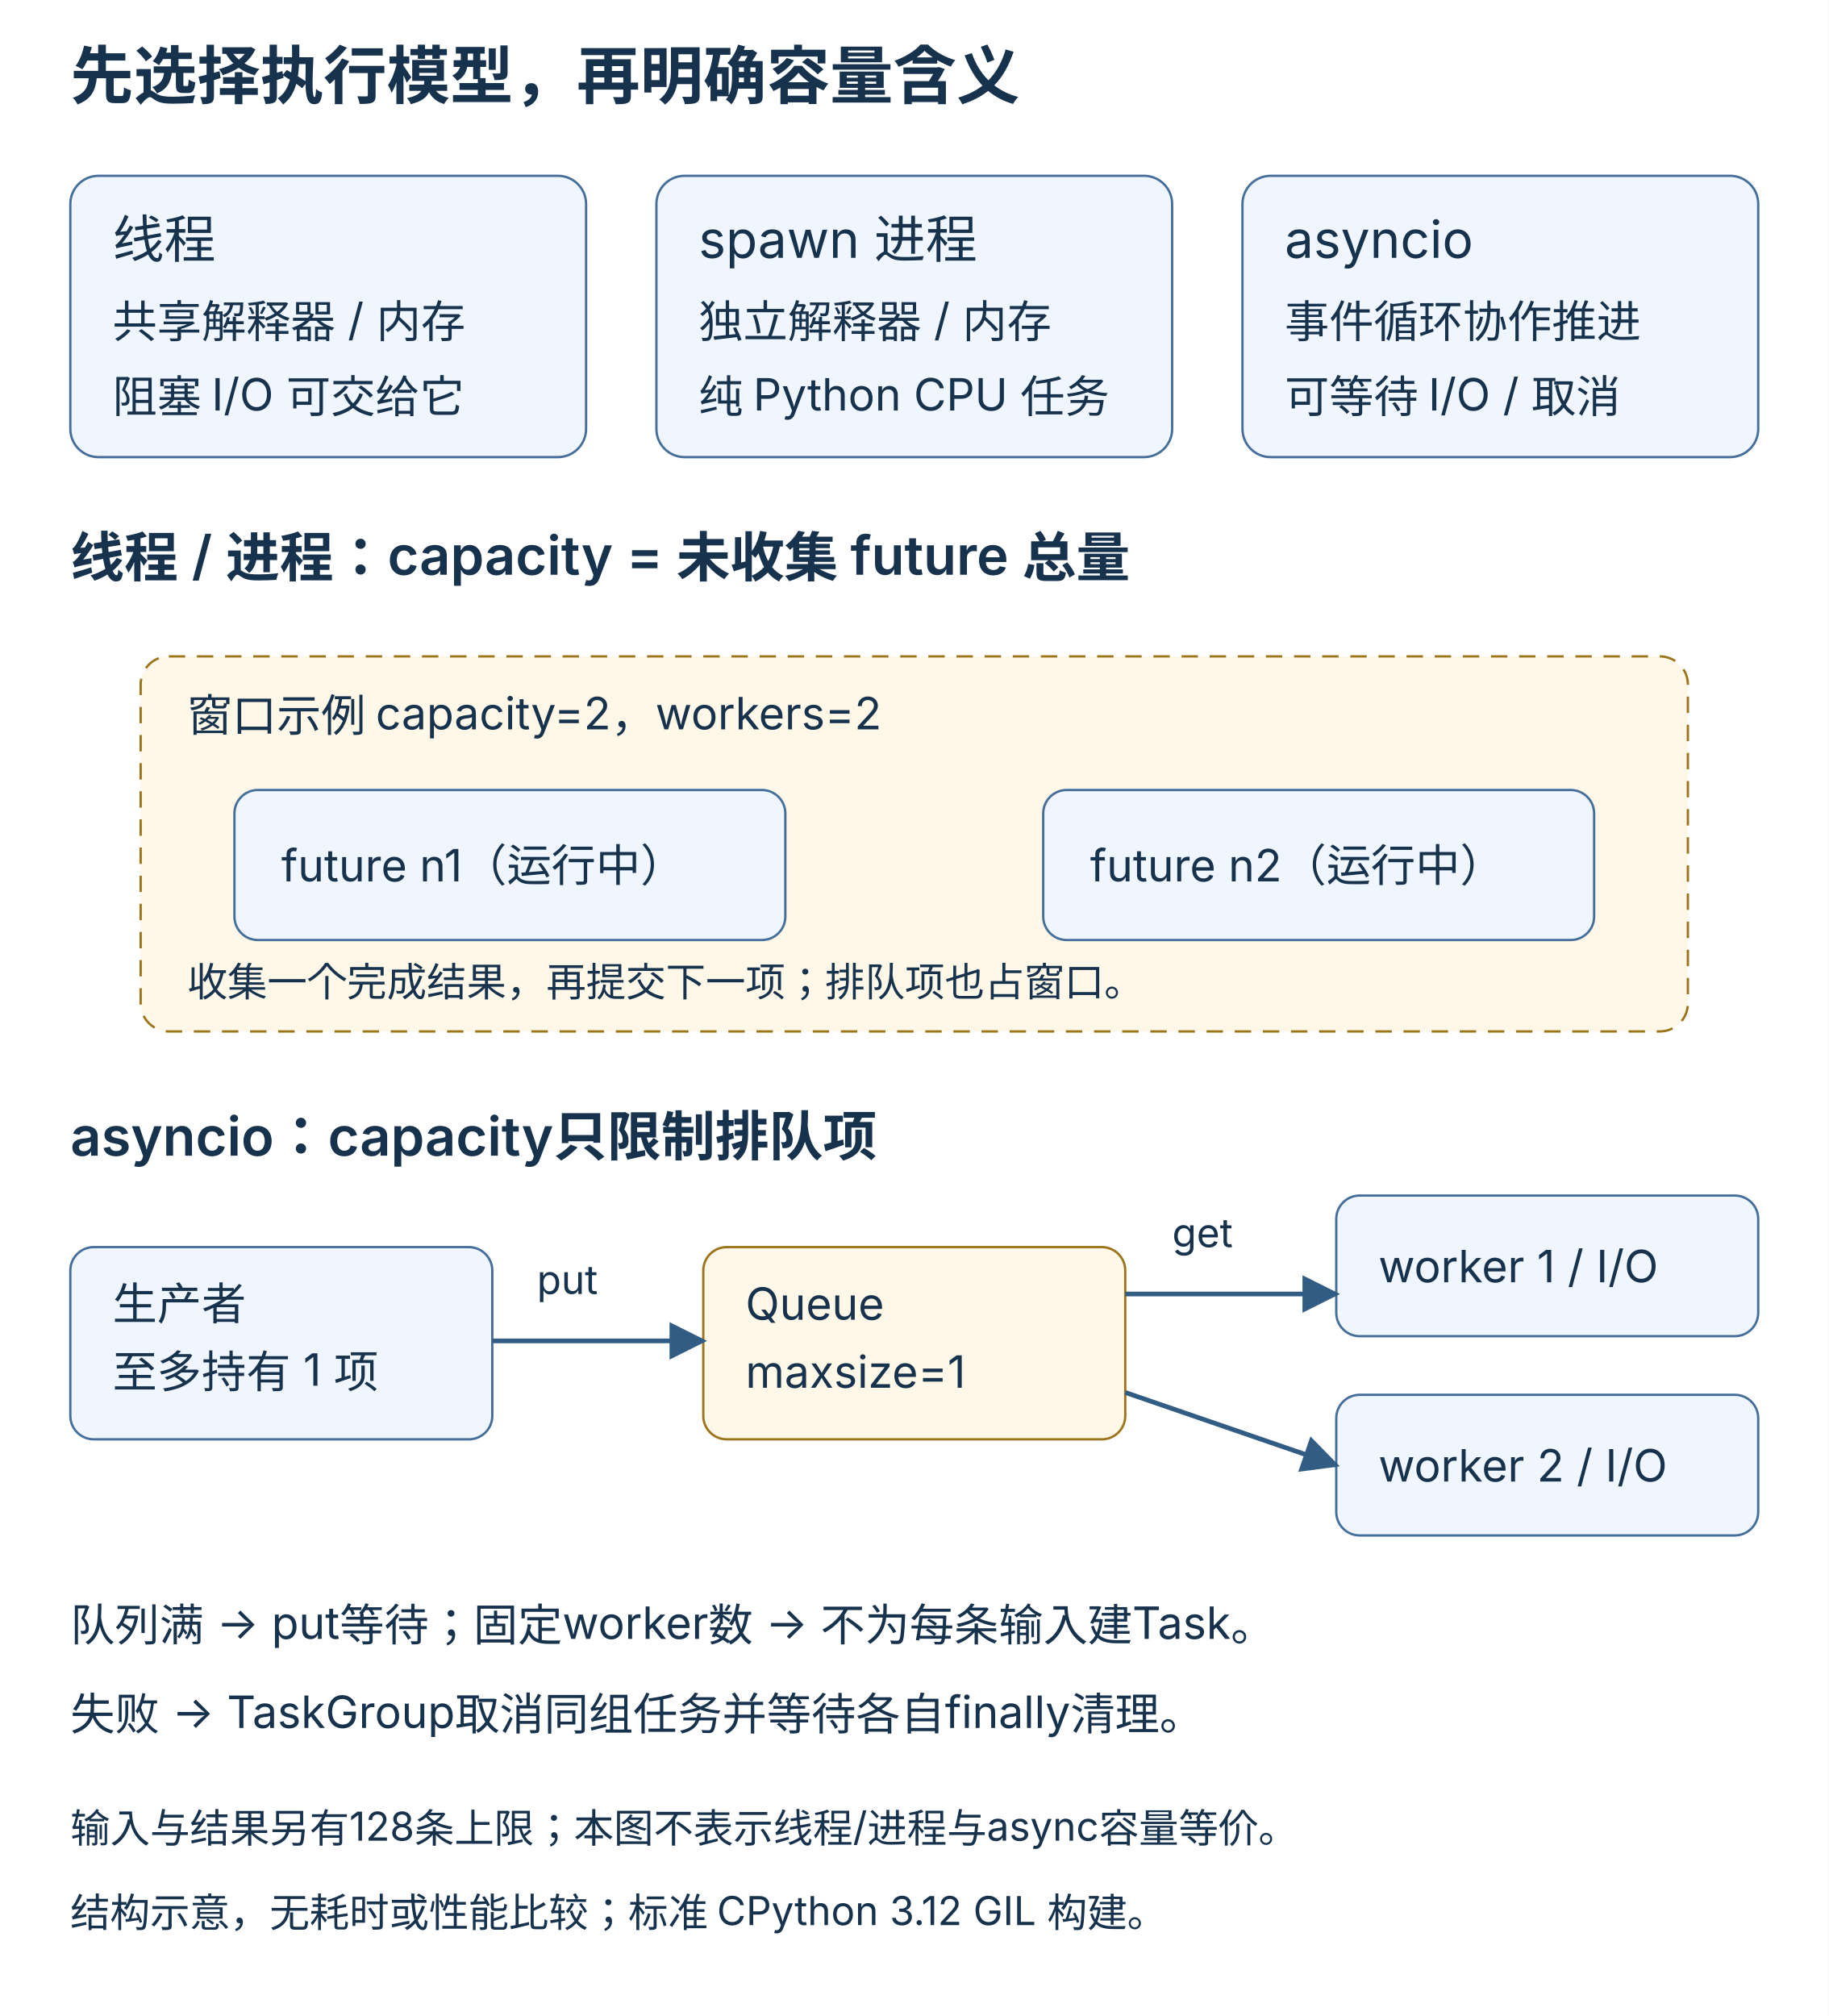
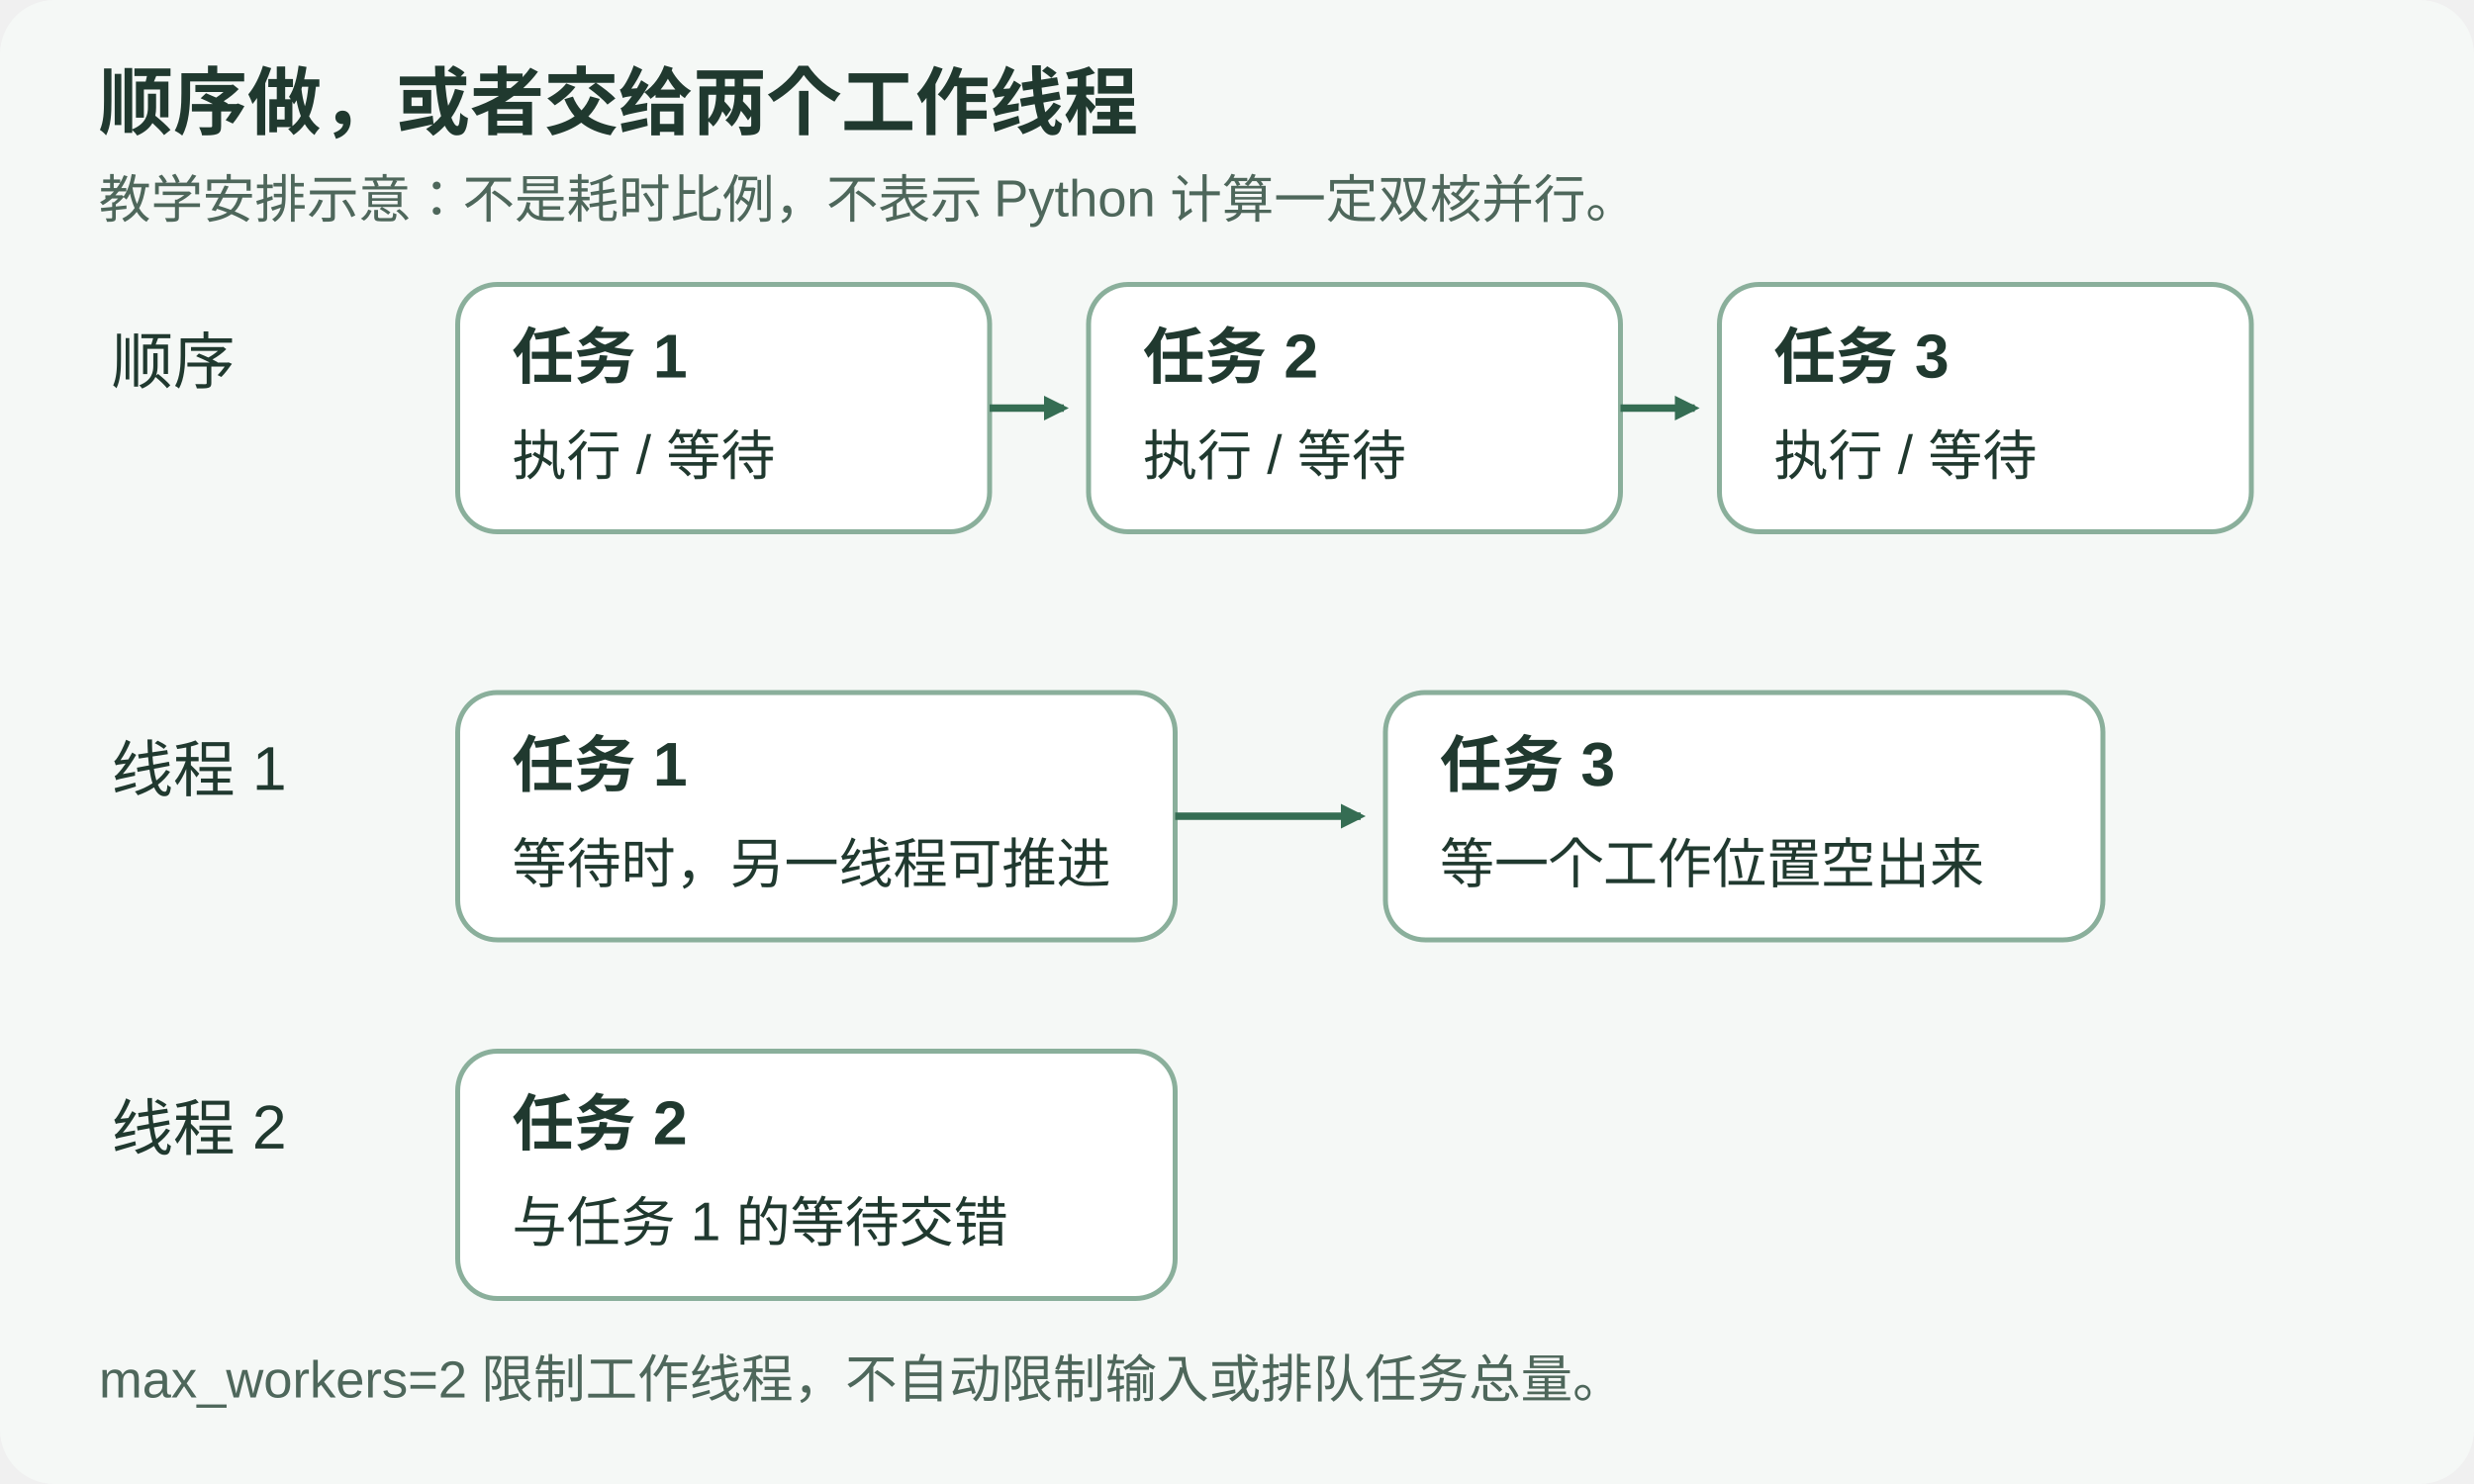
- <svg xmlns="http://www.w3.org/2000/svg" viewBox="0 0 780 860" role="img" aria-labelledby="title desc">
+ <svg xmlns="http://www.w3.org/2000/svg" width="1000" height="600" viewBox="0 0 1000 600" role="img" aria-labelledby="title desc">
  <defs>
-     <marker id="a" viewBox="0 0 10 10" refX="9" refY="5" markerWidth="8" markerHeight="8" orient="auto">
-       <path d="M0 0L10 5L0 10Z" fill="#315d85" />
+     <marker id="arrow" markerWidth="10" markerHeight="10" refX="8" refY="5" orient="auto" markerUnits="userSpaceOnUse">
+       <path d="M0 0 L10 5 L0 10 Z" fill="#356d53" />
    </marker>
  </defs>
-   <rect width="780" height="860" fill="white" />
-   <g font-family="-apple-system, BlinkMacSystemFont, PingFang SC, sans-serif" fill="#17324d" font-size="19">
-     <text x="30" y="42" font-size="27" font-weight="700">先选择执行模型，再明确容量含义</text>
-     <rect x="30" y="75" width="220" height="120" rx="12" fill="#f0f6ff" stroke="#456f9a" />
-     <text x="48" y="110" font-size="22">线程</text>
-     <text x="48" y="144">共享解释器 / 内存</text>
-     <text x="48" y="176">阻塞 I/O 可交给它</text>
-     <rect x="280" y="75" width="220" height="120" rx="12" fill="#f0f6ff" stroke="#456f9a" />
-     <text x="298" y="110" font-size="22">spawn 进程</text>
-     <text x="298" y="144">独立解释器 / 内存</text>
-     <text x="298" y="176">纯 Python CPU 任务</text>
-     <rect x="530" y="75" width="220" height="120" rx="12" fill="#f0f6ff" stroke="#456f9a" />
-     <text x="548" y="110" font-size="22">asyncio</text>
-     <text x="548" y="144">事件循环协作推进</text>
-     <text x="548" y="176">可等待 I/O / 取消</text>
-     <text x="30" y="246" font-size="23" font-weight="600">线程 / 进程：capacity = 未收集 future 总量</text>
-     <rect x="60" y="280" width="660" height="160" rx="12" fill="#fff8e8" stroke="#9c751a" stroke-dasharray="7 5" />
-     <text x="80" y="312">窗口示例 capacity=2，workers=2</text>
-     <rect x="100" y="337" width="235" height="64" rx="10" fill="#f0f6ff" stroke="#456f9a" />
-     <text x="120" y="376">future n1（运行中）</text>
-     <rect x="445" y="337" width="235" height="64" rx="10" fill="#f0f6ff" stroke="#456f9a" />
-     <text x="465" y="376">future n2（运行中）</text>
-     <text x="80" y="425" font-size="17">收集一个完成结果，再提交下一项；排队项也占窗口。</text>
-     <text x="30" y="493" font-size="23" font-weight="600">asyncio：capacity只限制排队项</text>
-     <rect x="30" y="532" width="180" height="82" rx="10" fill="#f0f6ff" stroke="#456f9a" />
-     <text x="48" y="563">生产者</text>
-     <text x="48" y="592">至多持有 1 项</text>
-     <rect x="300" y="532" width="180" height="82" rx="10" fill="#fff8e8" stroke="#9c751a" />
-     <text x="318" y="563">Queue</text>
-     <text x="318" y="592">maxsize=1</text>
-     <rect x="570" y="510" width="180" height="60" rx="10" fill="#f0f6ff" stroke="#456f9a" />
-     <text x="588" y="547">worker 1 / I/O</text>
-     <rect x="570" y="595" width="180" height="60" rx="10" fill="#f0f6ff" stroke="#456f9a" />
-     <text x="588" y="632">worker 2 / I/O</text>
-     <path d="M210 572H300" fill="none" stroke="#315d85" stroke-width="2" marker-end="url(#a)" />
-     <path d="M480 552H570" fill="none" stroke="#315d85" stroke-width="2" marker-end="url(#a)" />
-     <path d="M480 594L570 625" fill="none" stroke="#315d85" stroke-width="2" marker-end="url(#a)" />
-     <text x="229" y="552" font-size="17">put</text>
-     <text x="500" y="532" font-size="17">get</text>
-     <text x="30" y="700">队列满 → put等待；固定worker数 → 不为每条输入建Task。</text>
-     <text x="30" y="738">失败 → TaskGroup取消同组任务并等待各自finally清理。</text>
-     <text x="30" y="786" font-size="17">输入与结果另有128条上限；本图不表示线程/进程与async容量等价。</text>
-     <text x="30" y="822" font-size="17">结构示意，无耗时或性能比较；标准 CPython 3.12 GIL 构建。</text>
+   <rect width="1000" height="600" rx="22" fill="#f5f8f6" />
+   <g font-family="Arial, 'PingFang SC', sans-serif">
+     <text x="40" y="52" font-size="30" fill="#20392f" font-weight="700">顺序做，或者交给两个工作线程</text>
+     <text x="40" y="88" font-size="21" fill="#4e675b" font-weight="400">教学安排示意：不是耗时比例，不表示 Python 计算一定双核并行。</text>
+     <text x="45" y="155" font-size="25" fill="#20392f" font-weight="400">顺序</text>
+     <rect x="185" y="115" width="215" height="100" rx="16" fill="white" stroke="#8aaf9b" stroke-width="2" />
+     <text x="207" y="153" font-size="25" fill="#20392f" font-weight="650">任务 1</text>
+     <text x="207" y="192" font-size="22" fill="#20392f" font-weight="400">执行 / 等待</text>
+     <rect x="440" y="115" width="215" height="100" rx="16" fill="white" stroke="#8aaf9b" stroke-width="2" />
+     <text x="462" y="153" font-size="25" fill="#20392f" font-weight="650">任务 2</text>
+     <text x="462" y="192" font-size="22" fill="#20392f" font-weight="400">执行 / 等待</text>
+     <rect x="695" y="115" width="215" height="100" rx="16" fill="white" stroke="#8aaf9b" stroke-width="2" />
+     <text x="717" y="153" font-size="25" fill="#20392f" font-weight="650">任务 3</text>
+     <text x="717" y="192" font-size="22" fill="#20392f" font-weight="400">执行 / 等待</text>
+     <path d="M400 165 L430 165" fill="none" stroke="#356d53" stroke-width="3" marker-end="url(#arrow)" />
+     <path d="M655 165 L685 165" fill="none" stroke="#356d53" stroke-width="3" marker-end="url(#arrow)" />
+     <text x="45" y="320" font-size="25" fill="#20392f" font-weight="400">线程 1</text>
+     <rect x="185" y="280" width="290" height="100" rx="16" fill="white" stroke="#8aaf9b" stroke-width="2" />
+     <text x="207" y="318" font-size="25" fill="#20392f" font-weight="650">任务 1</text>
+     <text x="207" y="357" font-size="22" fill="#20392f" font-weight="400">等待时，另一线程可推进</text>
+     <rect x="560" y="280" width="290" height="100" rx="16" fill="white" stroke="#8aaf9b" stroke-width="2" />
+     <text x="582" y="318" font-size="25" fill="#20392f" font-weight="650">任务 3</text>
+     <text x="582" y="357" font-size="22" fill="#20392f" font-weight="400">等一个工作位置空出来</text>
+     <path d="M475 330 L550 330" fill="none" stroke="#356d53" stroke-width="3" marker-end="url(#arrow)" />
+     <text x="45" y="465" font-size="25" fill="#20392f" font-weight="400">线程 2</text>
+     <rect x="185" y="425" width="290" height="100" rx="16" fill="white" stroke="#8aaf9b" stroke-width="2" />
+     <text x="207" y="463" font-size="25" fill="#20392f" font-weight="650">任务 2</text>
+     <text x="207" y="502" font-size="22" fill="#20392f" font-weight="400">与任务 1 的等待交错</text>
+     <text x="40" y="565" font-size="21" fill="#4e675b" font-weight="400">max_workers=2 限制工作线程，不自动限制输入或排队任务总量。</text>
  </g>
</svg>
